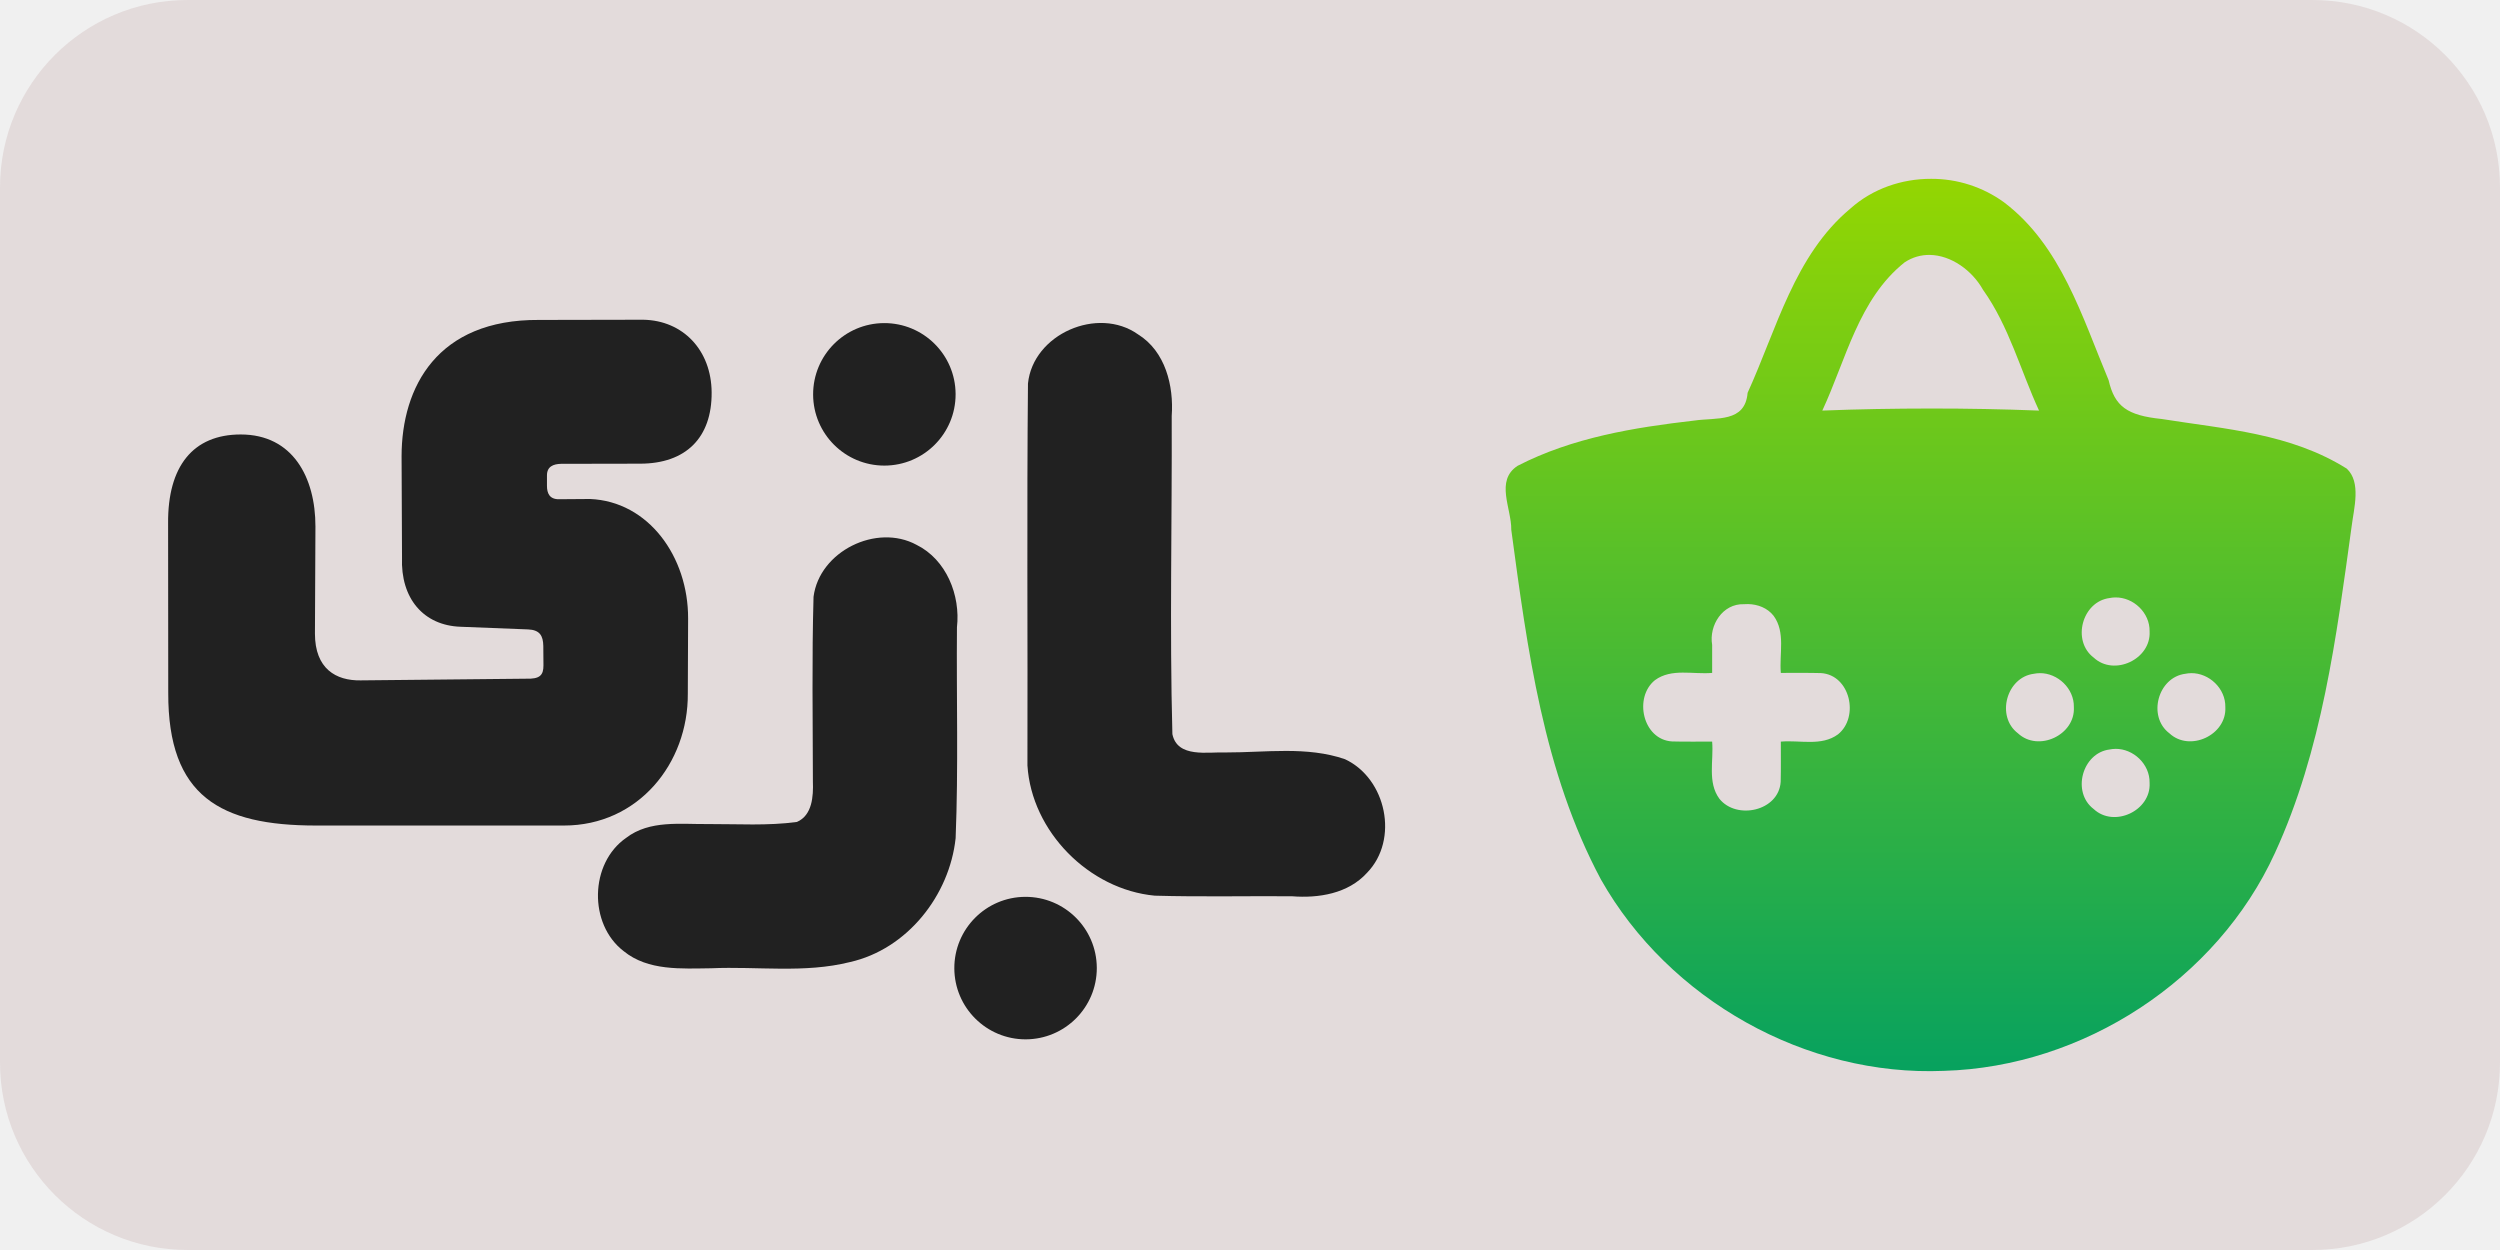
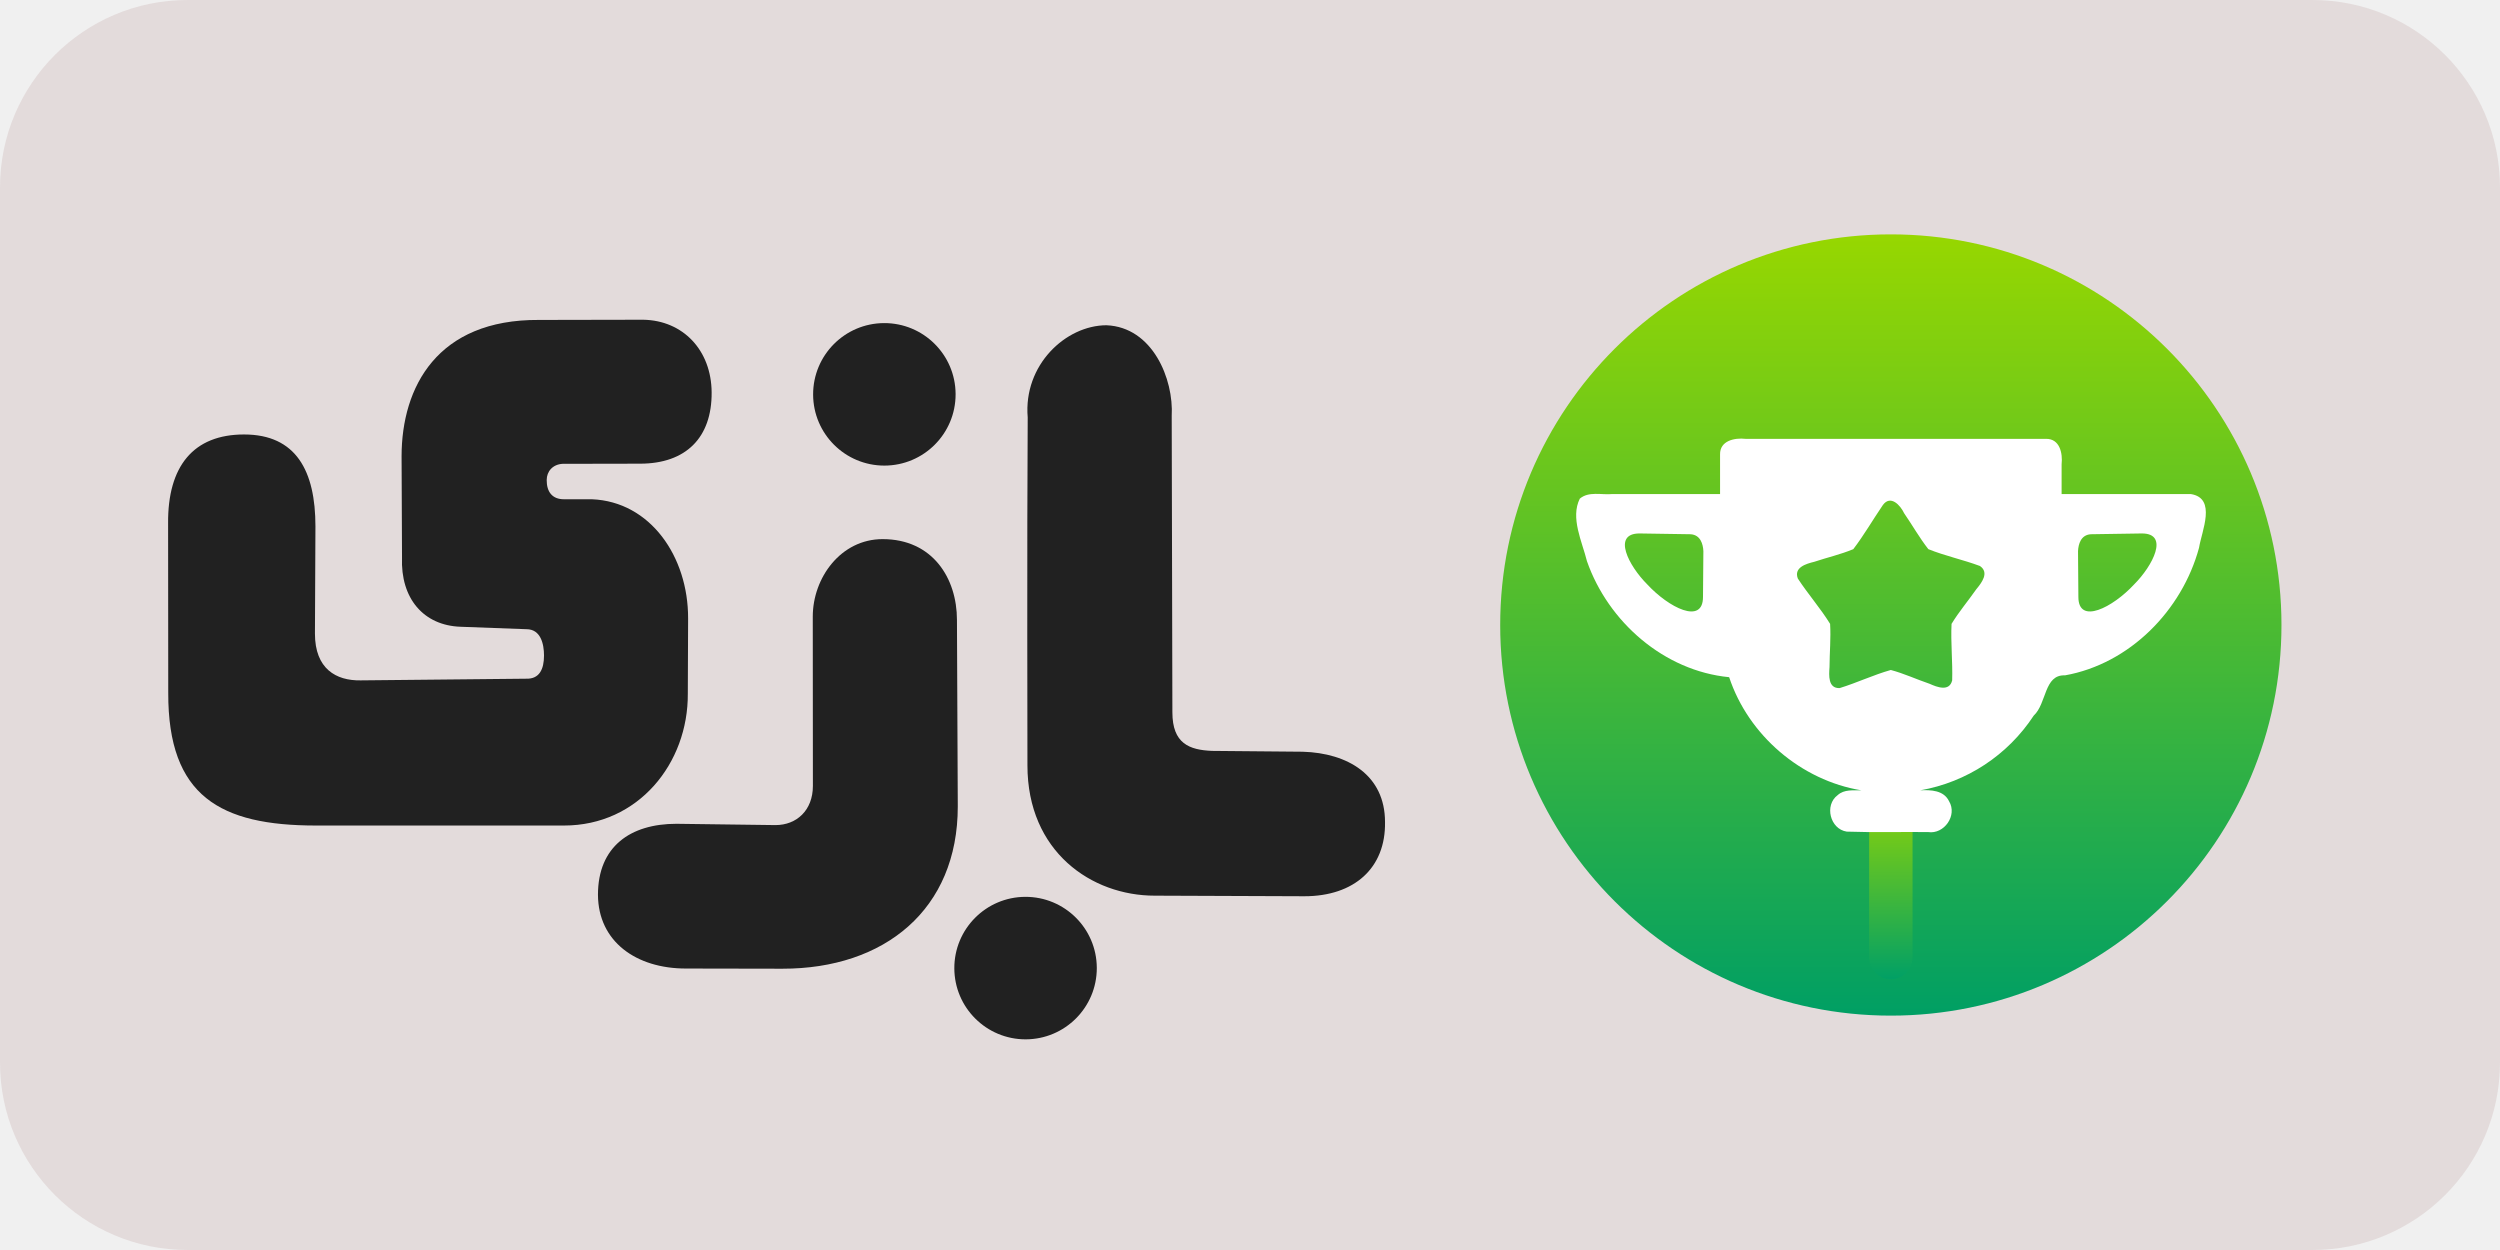
- <svg xmlns="http://www.w3.org/2000/svg" xmlns:xlink="http://www.w3.org/1999/xlink" width="320" height="160" viewBox="0 0 84.667 42.333">
+ <svg xmlns="http://www.w3.org/2000/svg" width="320" height="160" viewBox="0 0 84.667 42.333">
  <defs>
    <linearGradient id="prefix__a">
      <stop offset="0" stop-color="#08a25e" />
      <stop offset="1" stop-color="#93d602" />
    </linearGradient>
-     <linearGradient xlink:href="#prefix__a" id="prefix__b" gradientUnits="userSpaceOnUse" x1="-3.72" y1="226.696" x2="-3.72" y2="-35.619" gradientTransform="matrix(.11398 0 0 .11398 66.55 264.89)" />
+     <linearGradient gradientUnits="userSpaceOnUse" y2="50.593" x2="25" y1=".593" x1="25" id="prefix__b" gradientTransform="matrix(.52917 0 0 .52917 50.807 7.624)">
+       <stop stop-color="#97D700" />
+       <stop stop-color="#009F64" offset="1" />
+     </linearGradient>
+     <linearGradient gradientUnits="userSpaceOnUse" y2="33.371" x2="42.669" y1="33.371" x1="30.244" id="prefix__c" gradientTransform="matrix(.52917 0 0 .52917 10.582 -81.695)">
+       <stop stop-color="#97D701" />
+       <stop stop-color="#01A065" offset="1" />
+     </linearGradient>
  </defs>
-   <g transform="translate(0 -254.667)">
-     <rect width="84.667" height="42.333" y="254.667" ry="6.35" fill="#e3dbdb" />
-     <path d="M65.403 260.723c-.992-.003-1.982.332-2.736 1.007-1.896 1.58-2.496 4.085-3.481 6.24-.083 1.016-1.049.83-1.805.94-2.047.235-4.134.578-5.984 1.532-.77.503-.204 1.442-.215 2.167.544 4.037 1.088 8.202 3.037 11.844 2.3 4.067 6.942 6.681 11.619 6.48 4.714-.135 9.236-3.074 11.204-7.373 1.598-3.474 2.084-7.32 2.601-11.072.075-.604.33-1.491-.167-1.951-1.911-1.196-4.096-1.335-6.264-1.68-1.175-.12-1.596-.427-1.8-1.315-.897-2.142-1.611-4.562-3.544-6.025a4.177 4.177 0 00-2.465-.794zm-.054 2.577c.73.007 1.445.529 1.808 1.179.883 1.237 1.269 2.729 1.899 4.093a91.688 91.688 0 00-3.67-.07c-1.224.001-2.447.021-3.67.07.803-1.725 1.23-3.779 2.787-5.02.271-.179.56-.255.846-.252zm6.29 11.6c.613-.009 1.173.519 1.161 1.148v.007c.05.94-1.204 1.525-1.893.883-.752-.568-.393-1.903.542-2.018.064-.013.128-.02.19-.02zm-12.436.225c.328.007.654.13.863.396.411.559.188 1.29.245 1.935.454.003.907-.007 1.36.006.993.062 1.303 1.494.576 2.075-.56.412-1.29.188-1.936.246-.002.453.007.907-.005 1.36-.062.992-1.495 1.303-2.076.575-.411-.559-.188-1.29-.245-1.935-.453-.003-.907.007-1.36-.006-.993-.062-1.303-1.494-.576-2.076.56-.411 1.29-.187 1.936-.245v-.949c-.113-.663.355-1.403 1.077-1.378.047-.004.094-.005.14-.004zm9.872 2.339c.612-.008 1.173.52 1.16 1.149v.007c.05.94-1.204 1.525-1.893.882-.752-.568-.393-1.903.542-2.017.064-.013.128-.02.191-.02zm5.13 0c.611-.008 1.172.52 1.16 1.149v.007c.049.94-1.205 1.525-1.894.882-.752-.568-.392-1.903.543-2.017.063-.013.127-.02.19-.02zm-2.565 2.564c.612-.008 1.172.52 1.16 1.15v.006c.05.941-1.204 1.525-1.893.883-.752-.568-.393-1.903.542-2.018.064-.013.128-.02.19-.02z" clip-rule="evenodd" fill="url(#prefix__b)" image-rendering="optimizeQuality" shape-rendering="geometricPrecision" text-rendering="geometricPrecision" />
-     <g fill="#212121">
-       <path d="M34.796 280.589c.012-4.311-.023-8.623.018-12.933.17-1.674 2.364-2.632 3.728-1.665.925.573 1.214 1.74 1.14 2.764.014 3.591-.073 7.183.023 10.774.169.82 1.206.596 1.82.621 1.338.002 2.736-.216 4.024.228 1.403.653 1.84 2.728.746 3.85-.64.705-1.64.864-2.544.792-1.548-.011-3.098.025-4.645-.02-2.227-.21-4.17-2.174-4.31-4.411zM21.121 286.878c-1.193-.914-1.154-2.977.084-3.835.795-.612 1.849-.457 2.784-.468.999-.003 2.008.063 2.999-.071.524-.225.56-.876.542-1.367-.003-2.086-.037-4.173.022-6.259.198-1.54 2.132-2.494 3.487-1.76 1.012.5 1.494 1.71 1.37 2.794-.02 2.38.051 4.763-.045 7.142-.208 1.94-1.641 3.758-3.578 4.195-1.54.386-3.135.141-4.7.21-1 .011-2.14.094-2.965-.581z" clip-rule="evenodd" image-rendering="optimizeQuality" shape-rendering="geometricPrecision" text-rendering="geometricPrecision" />
-       <path d="M18.248 265.502c-3.44-.02-4.645 2.27-4.648 4.617l.015 3.426c-.054 1.39.731 2.304 1.98 2.348l2.29.09c.392.016.509.211.515.559l.005.66c.002.342-.135.464-.583.45l-5.61.057c-.829.013-1.546-.389-1.546-1.584l.017-3.629c0-1.658-.766-3.115-2.53-3.115-1.618 0-2.476 1.08-2.46 3.01l.005 5.744c-.01 3.506 1.77 4.487 4.992 4.49h8.41c2.52 0 4.21-2.108 4.194-4.468l.01-2.546c.006-2.09-1.342-3.964-3.322-4.045l-1.054.008c-.318.003-.405-.205-.404-.455v-.354c0-.295.211-.385.481-.39l2.671-.005c1.55 0 2.436-.877 2.425-2.415-.01-1.43-.97-2.436-2.315-2.46z" clip-rule="evenodd" image-rendering="optimizeQuality" shape-rendering="geometricPrecision" text-rendering="geometricPrecision" />
-       <path d="M32.363 268.022a2.413 2.413 0 01-2.41 2.413 2.413 2.413 0 01-2.415-2.406 2.413 2.413 0 012.403-2.42 2.413 2.413 0 012.422 2.4M37.145 287.453a2.413 2.413 0 01-2.409 2.413 2.413 2.413 0 01-2.416-2.406 2.413 2.413 0 012.403-2.42 2.413 2.413 0 012.422 2.4" />
-     </g>
+   <rect ry="6.35" height="42.333" width="84.667" fill="#e3dbdb" />
+   <g fill="#212121">
+     <path d="M34.796 25.922s-.017-7.857.009-11.784c-.15-1.781 1.29-3.119 2.665-3.123 1.562.061 2.285 1.82 2.212 3.073l.023 10.036c0 1.057.573 1.275 1.346 1.306l3.065.028c1.532.044 2.79.795 2.79 2.38.028 1.56-1.043 2.515-2.733 2.515l-5.067-.02c-2.138 0-4.31-1.488-4.31-4.411zm-14.545 4.382c0-1.634 1.096-2.405 2.66-2.405l3.352.044c.71 0 1.267-.494 1.267-1.328l-.004-5.732c0-1.32.953-2.625 2.365-2.625 1.694 0 2.518 1.324 2.518 2.737l.028 6.319c0 3.49-2.48 5.497-5.941 5.493l-3.268-.006c-1.681 0-2.967-.91-2.977-2.496z" clip-rule="evenodd" image-rendering="optimizeQuality" shape-rendering="geometricPrecision" text-rendering="geometricPrecision" />
+     <path d="M18.248 10.835c-3.44-.02-4.645 2.27-4.648 4.617l.015 3.426c-.054 1.39.731 2.304 1.98 2.348l2.237.083c.48 0 .592.499.592.89 0 .462-.154.8-.602.786l-5.61.057c-.829.013-1.546-.389-1.546-1.584l.017-3.629c0-1.882-.654-3.115-2.418-3.115-1.72 0-2.588 1.08-2.572 3.01l.005 5.744c-.01 3.506 1.77 4.487 4.992 4.49h8.41c2.52 0 4.21-2.108 4.194-4.468l.01-2.546c.006-2.09-1.277-3.955-3.257-4.036h-.942c-.402.003-.592-.252-.59-.651 0-.294.205-.53.537-.549l2.624-.005c1.55 0 2.436-.877 2.425-2.415-.01-1.43-.97-2.436-2.315-2.46z" clip-rule="evenodd" image-rendering="optimizeQuality" shape-rendering="geometricPrecision" text-rendering="geometricPrecision" />
+     <path d="M32.363 13.355a2.413 2.413 0 01-2.41 2.413 2.413 2.413 0 01-2.415-2.406 2.413 2.413 0 012.403-2.42 2.413 2.413 0 012.422 2.4m4.782 19.444a2.413 2.413 0 01-2.409 2.413 2.413 2.413 0 01-2.416-2.406 2.413 2.413 0 012.403-2.42 2.413 2.413 0 012.422 2.4" />
  </g>
+   <path d="M64.036 34.396c7.307 0 13.23-5.923 13.23-13.23 0-7.306-5.923-13.229-13.23-13.229-7.306 0-13.229 5.923-13.229 13.23 0 7.306 5.923 13.229 13.23 13.229z" fill="url(#prefix__b)" />
+   <rect x="24.547" y="-64.772" width="8.614" height="1.471" rx=".735" transform="rotate(90)" fill="url(#prefix__c)" />
+   <path d="M55.526 18.066l1.73.027c.336.022.421.336.432.573l-.013 1.551c0 .951-1.16.361-1.889-.427-.629-.629-1.198-1.724-.26-1.724zm17.012 0l-1.73.027c-.336.022-.421.336-.432.573l.012 1.551c0 .951 1.16.361 1.89-.427.629-.629 1.198-1.724.26-1.724zm-14.285-2.674c-.009-.47.492-.571.862-.53H69.29c.47-.008.571.492.53.862v1.008h4.377c.882.14.367 1.253.277 1.82-.574 2.12-2.347 3.929-4.54 4.32-.713-.031-.614.952-1.058 1.363a5.795 5.795 0 01-3.845 2.531c.359-.019.798-.005.978.37.288.478-.166 1.127-.712 1.043-.918-.01-1.838.018-2.755-.015-.564-.086-.765-.896-.306-1.236.222-.202.531-.157.806-.162-2.045-.335-3.83-1.866-4.481-3.832-2.203-.213-4.096-1.87-4.816-3.929-.165-.667-.567-1.466-.242-2.118.306-.256.73-.121 1.097-.155h3.653zm5.515 1.71c.26-.354.593.01.718.278.278.403.52.834.821 1.218.567.229 1.174.356 1.747.57.328.225.054.573-.125.79-.274.393-.588.761-.836 1.17-.032.635.04 1.276.021 1.913-.095.393-.512.23-.764.117-.44-.15-.866-.348-1.314-.468-.588.165-1.148.434-1.733.613-.397.015-.363-.434-.343-.71.002-.488.049-.979.02-1.465-.33-.533-.75-1.01-1.093-1.535-.144-.375.28-.5.553-.566.44-.147.898-.25 1.325-.429.363-.475.665-1.001 1.003-1.496z" clip-rule="evenodd" fill="#fff" fill-rule="evenodd" />
</svg>
